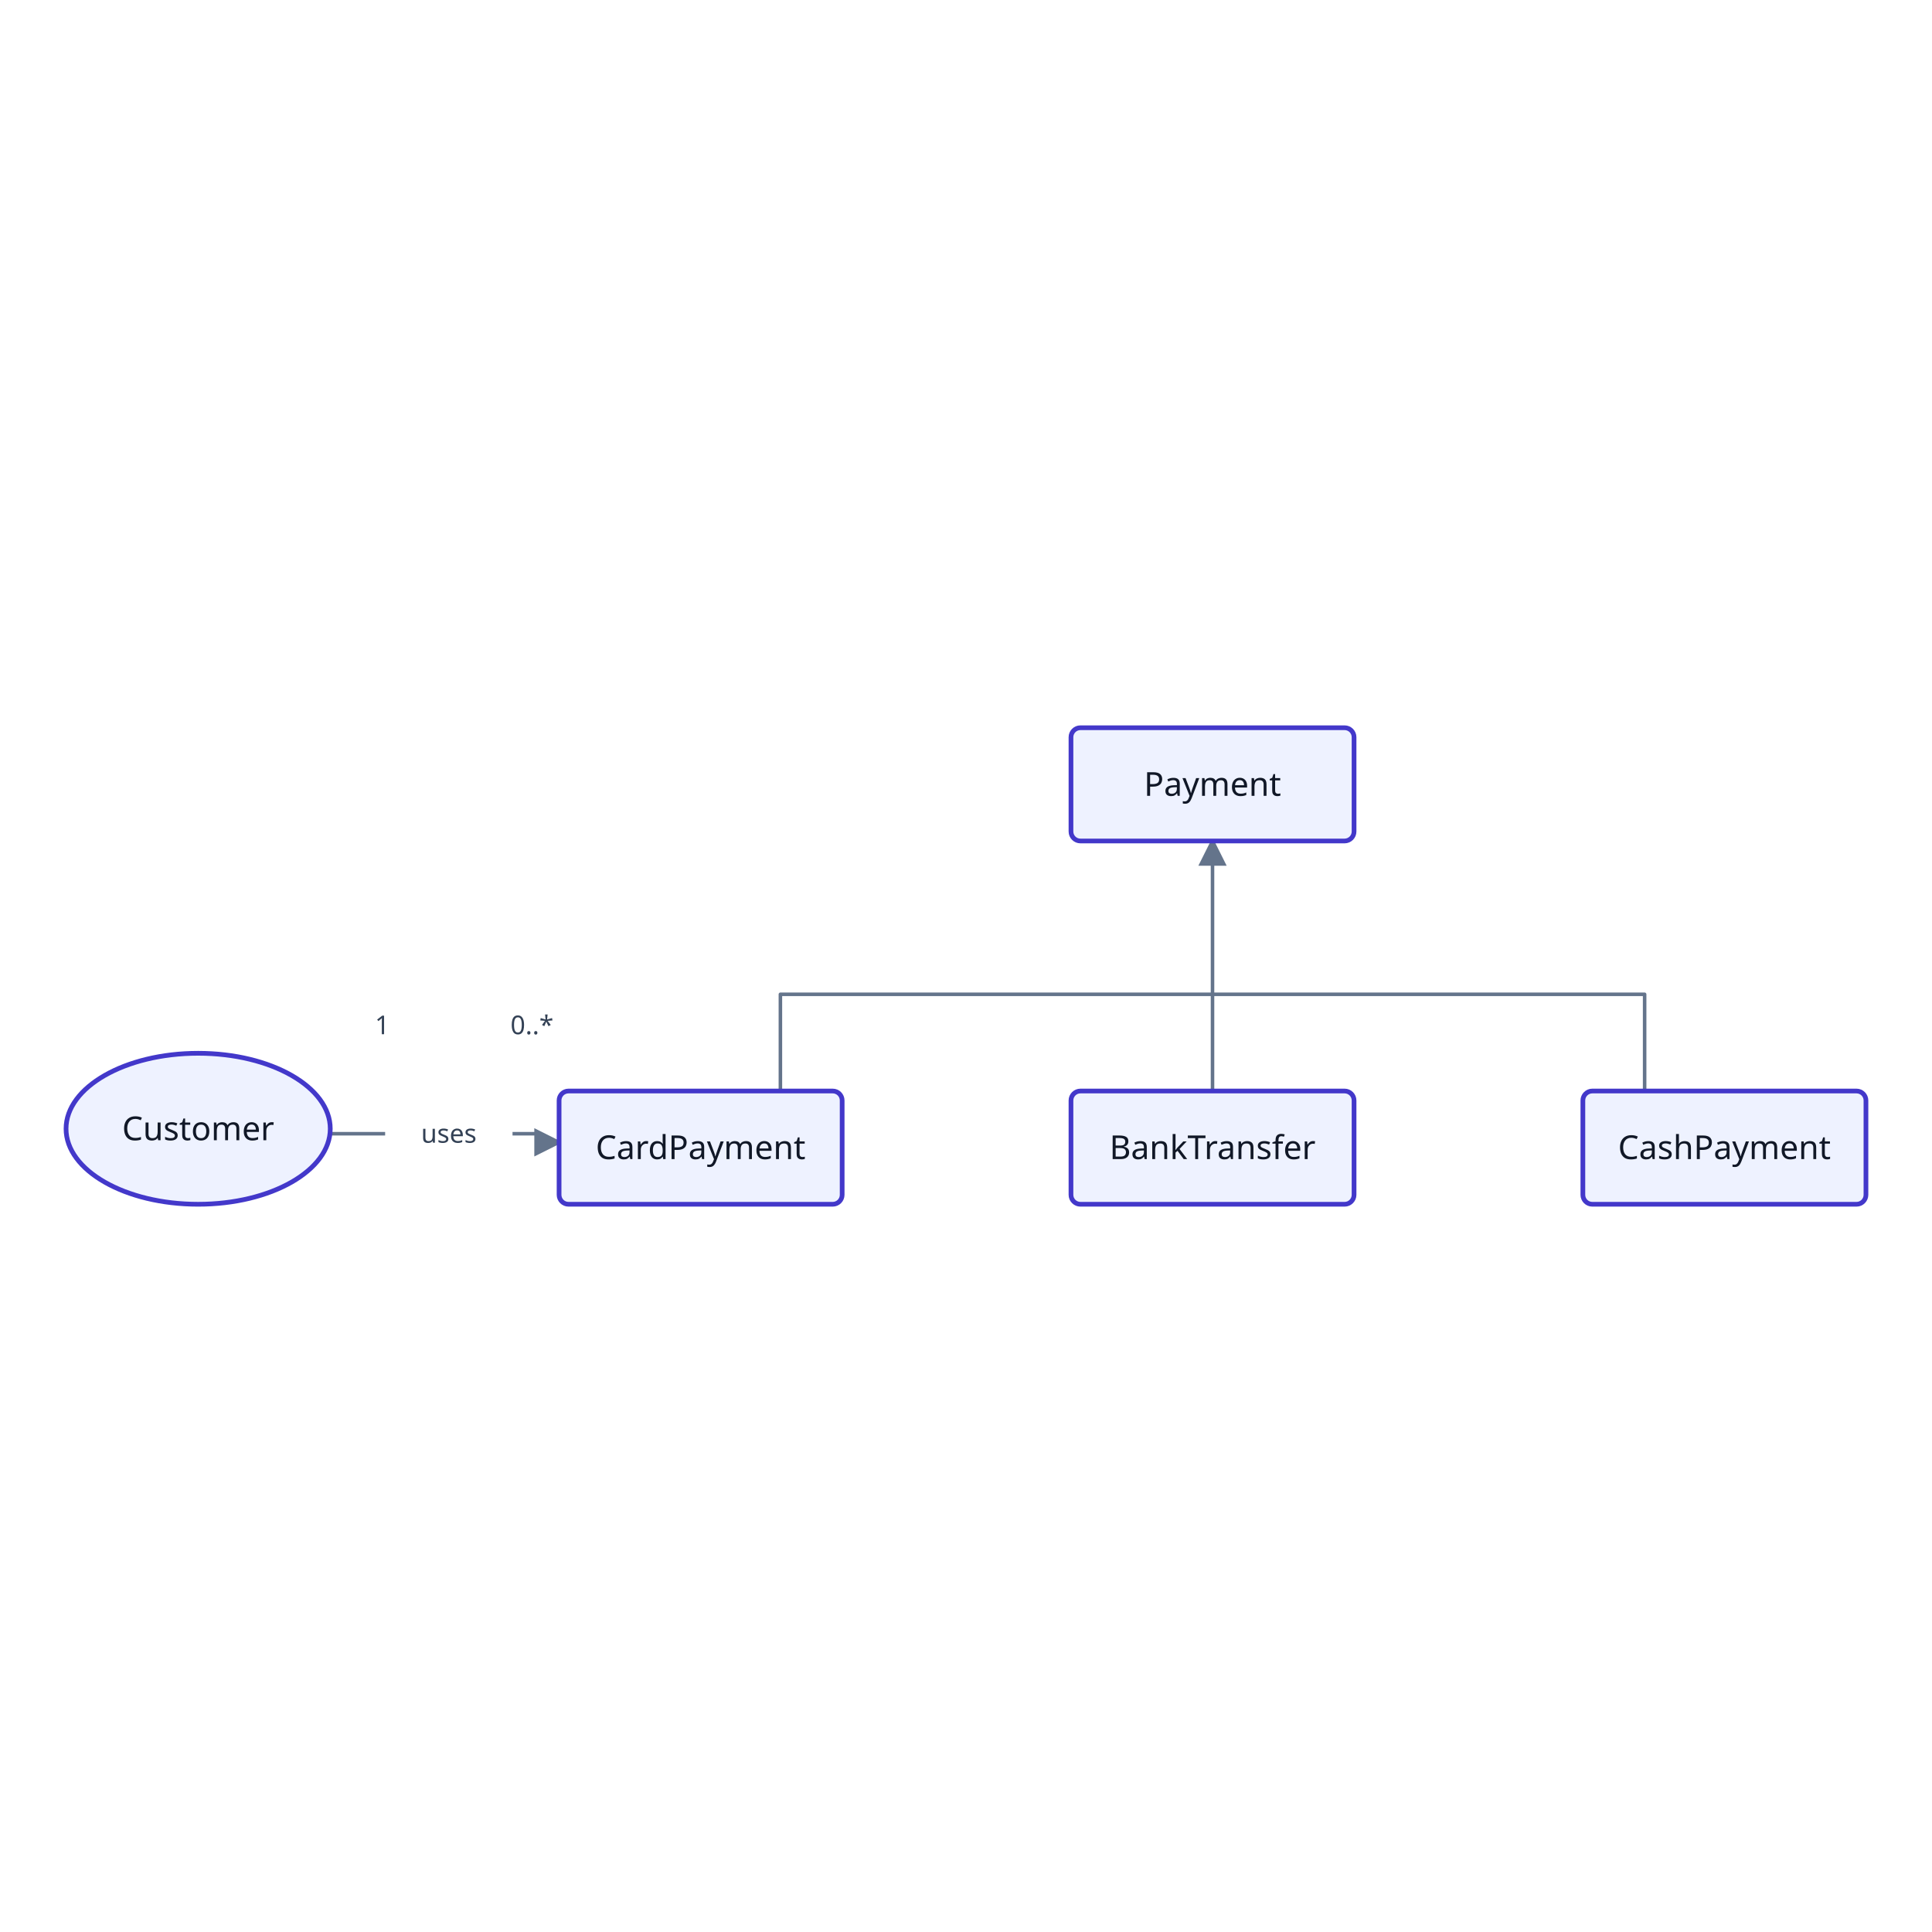
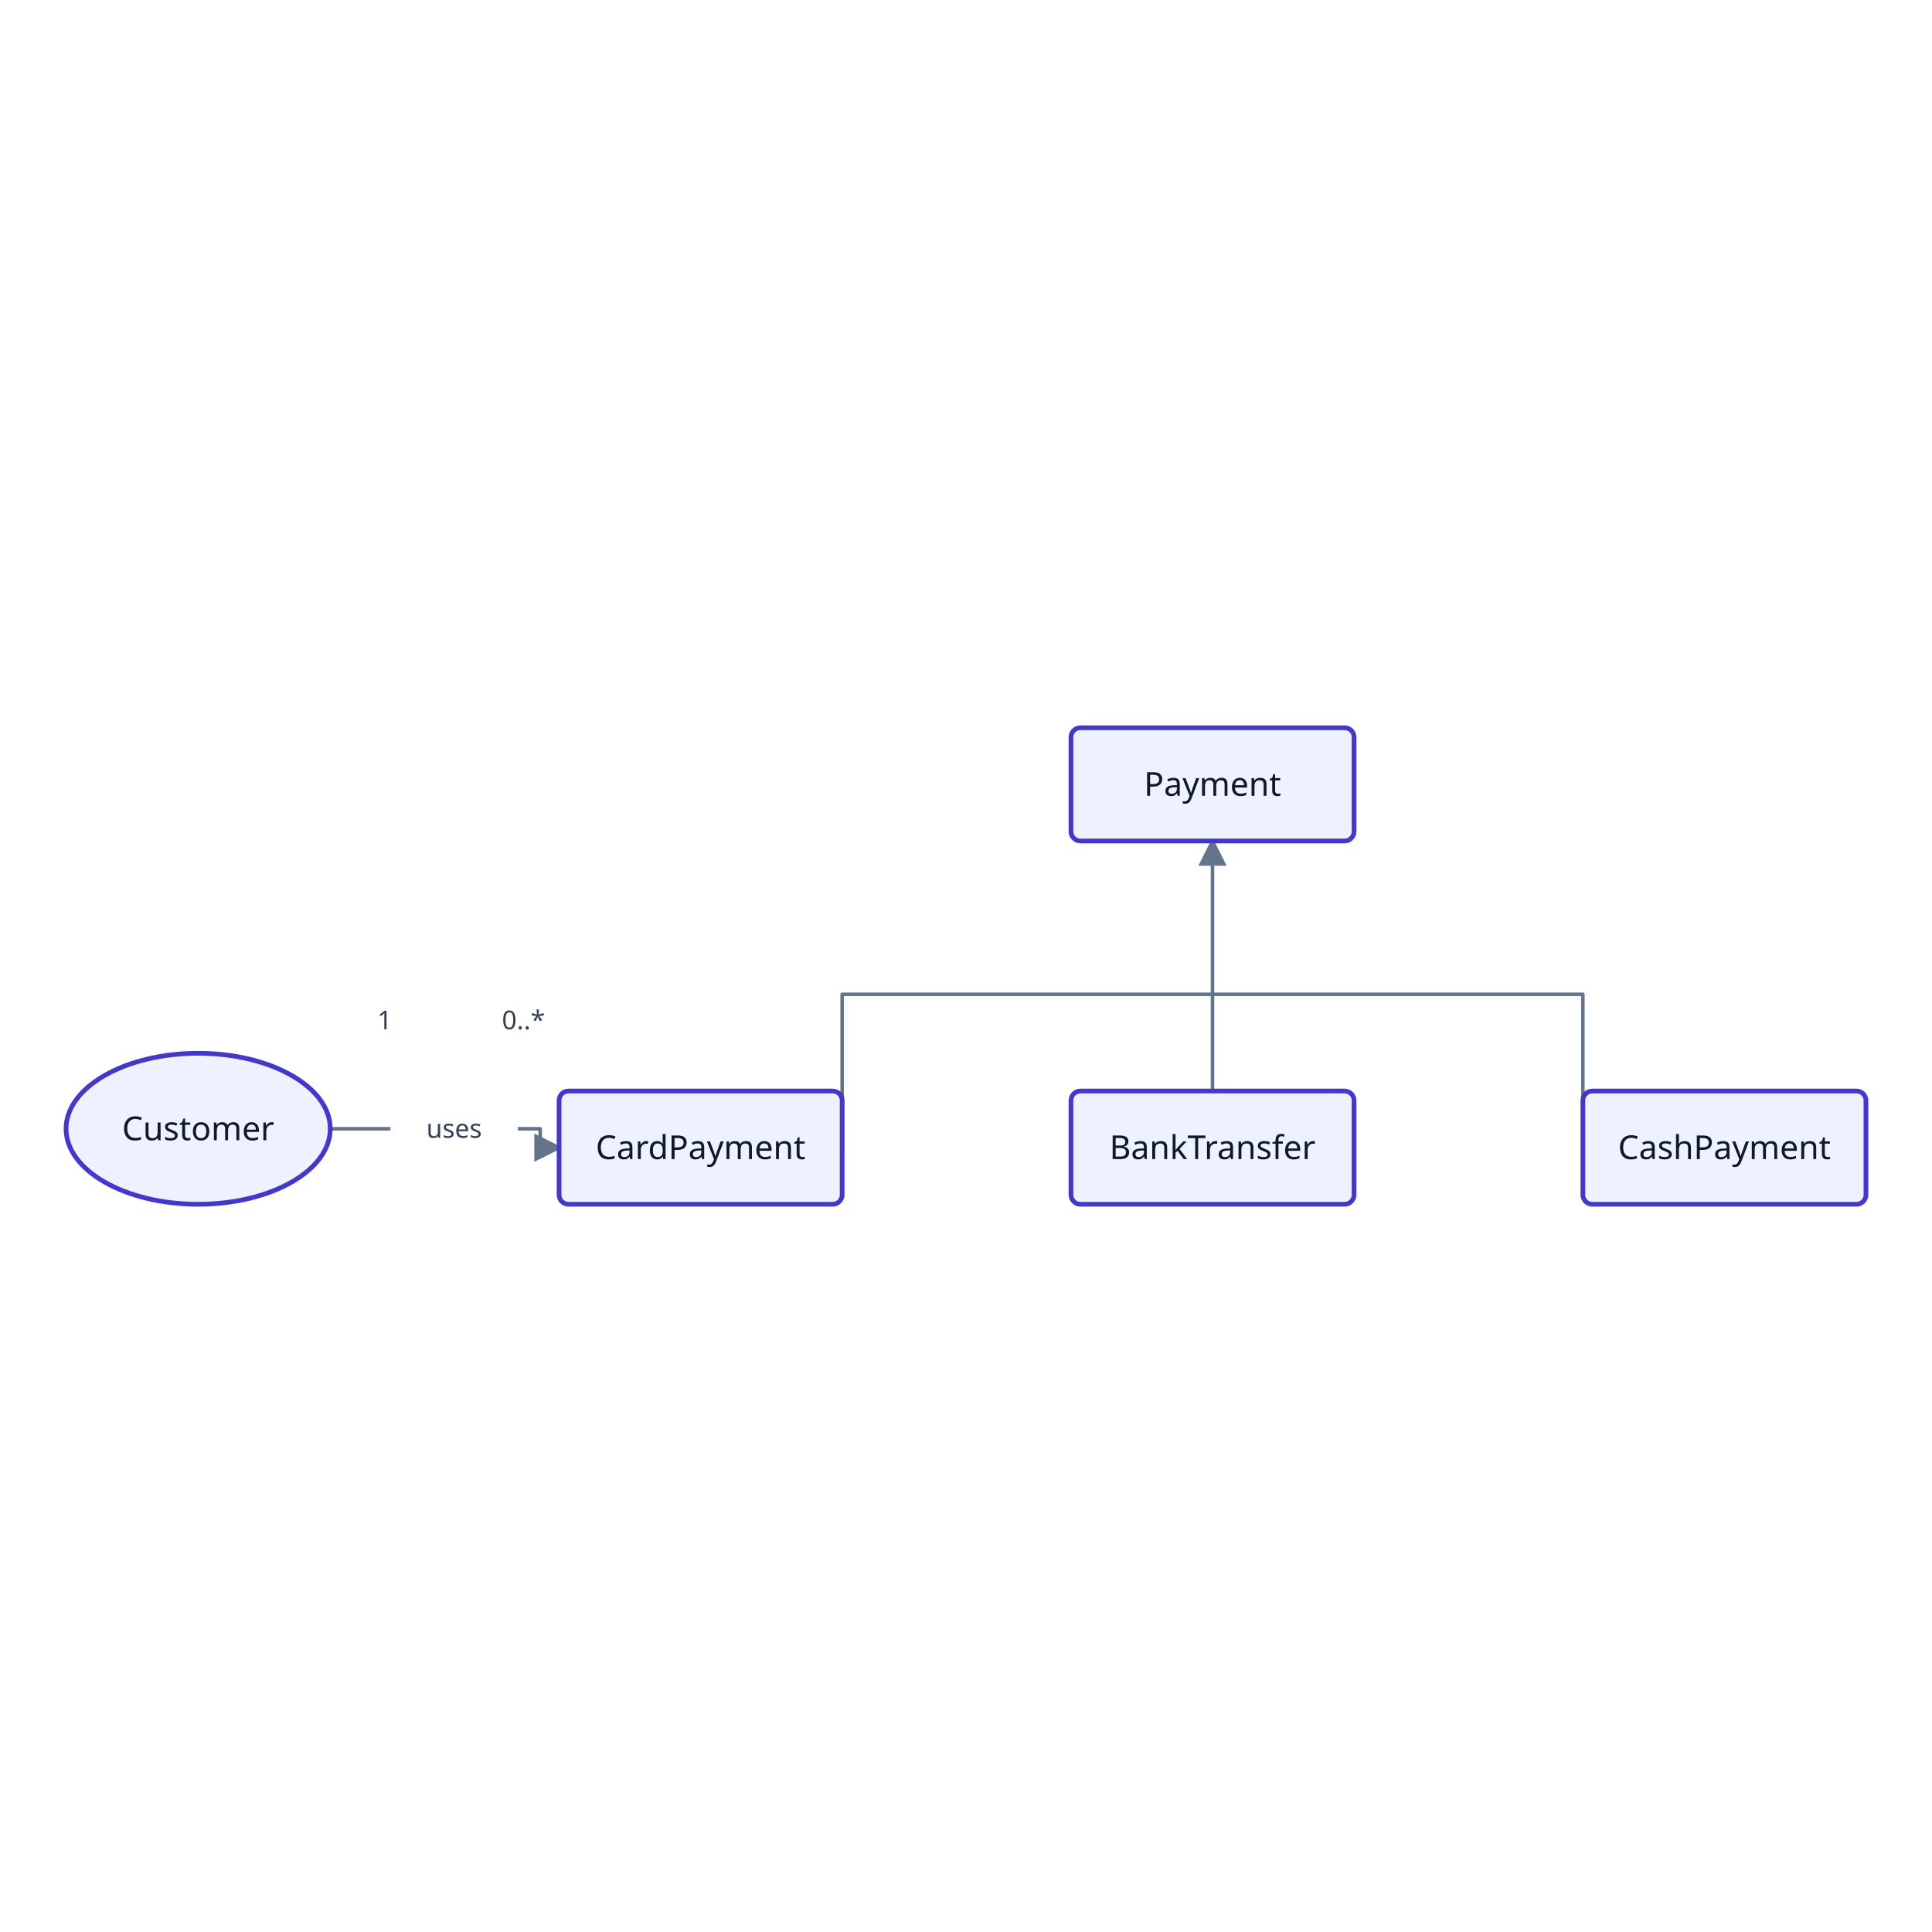
<svg xmlns="http://www.w3.org/2000/svg" width="720" height="720" viewBox="0 0 819 819">
  <defs>
    <marker id="arrow" markerWidth="8" markerHeight="8" refX="7" refY="4" orient="auto">
      <path d="M0,0 L8,4 L0,8 z" fill="#64748b" />
    </marker>
  </defs>
  <rect x="0" y="0" width="819" height="819" fill="#ffffff" />
  <g transform="translate(0 280.5)">
-     <polyline points="330.818,182 330.818,141 514,141" fill="none" stroke="#64748b" stroke-width="1.5" stroke-linecap="round" stroke-linejoin="round" />
+     <polyline points="357,206 357,141 514,141" fill="none" stroke="#64748b" stroke-width="1.5" stroke-linecap="round" stroke-linejoin="round" />
    <polyline points="514,182 514,141" fill="none" stroke="#64748b" stroke-width="1.5" stroke-linecap="round" stroke-linejoin="round" />
-     <polyline points="697.182,182 697.182,141 514,141" fill="none" stroke="#64748b" stroke-width="1.5" stroke-linecap="round" stroke-linejoin="round" />
-     <polyline points="139.879,200.099 229,200.099 229,203.746 237,203.746" fill="none" stroke="#64748b" stroke-width="1.5" stroke-linecap="round" stroke-linejoin="round" marker-end="url(#arrow)" />
+     <polyline points="671,206 671,141 514,141" fill="none" stroke="#64748b" stroke-width="1.5" stroke-linecap="round" stroke-linejoin="round" />
+     <polyline points="140,198 229,198 229,206 237,206" fill="none" stroke="#64748b" stroke-width="1.5" stroke-linecap="round" stroke-linejoin="round" marker-end="url(#arrow)" />
    <polyline points="514,141 514,76" fill="none" stroke="#64748b" stroke-width="1.5" stroke-linecap="round" stroke-linejoin="round" marker-end="url(#arrow)" />
    <rect x="454" y="28" width="120" height="48" rx="4" fill="#eef2ff" stroke="#4338ca" stroke-width="2" />
    <text x="514" y="52" text-anchor="middle" dominant-baseline="middle" font-family="sans-serif" font-size="14" fill="#111827">Payment</text>
    <rect x="237" y="182" width="120" height="48" rx="4" fill="#eef2ff" stroke="#4338ca" stroke-width="2" />
    <text x="297" y="206" text-anchor="middle" dominant-baseline="middle" font-family="sans-serif" font-size="14" fill="#111827">CardPayment</text>
    <rect x="454" y="182" width="120" height="48" rx="4" fill="#eef2ff" stroke="#4338ca" stroke-width="2" />
    <text x="514" y="206" text-anchor="middle" dominant-baseline="middle" font-family="sans-serif" font-size="14" fill="#111827">BankTransfer</text>
    <rect x="671" y="182" width="120" height="48" rx="4" fill="#eef2ff" stroke="#4338ca" stroke-width="2" />
    <text x="731" y="206" text-anchor="middle" dominant-baseline="middle" font-family="sans-serif" font-size="14" fill="#111827">CashPayment</text>
    <ellipse cx="84" cy="198" rx="56" ry="32" fill="#eef2ff" stroke="#4338ca" stroke-width="2" />
    <text x="84" y="198" text-anchor="middle" dominant-baseline="middle" font-family="sans-serif" font-size="14" fill="#111827">Customer</text>
-     <rect x="163.264" y="191.099" width="54" height="18" rx="3" fill="#ffffff" />
-     <text x="190.264" y="200.099" text-anchor="middle" dominant-baseline="middle" font-family="sans-serif" font-size="11" fill="#334155">uses</text>
-     <rect x="153.048" y="145.099" width="18" height="18" rx="3" fill="#ffffff" />
-     <text x="162.048" y="154.099" text-anchor="middle" dominant-baseline="middle" font-family="sans-serif" font-size="11" fill="#334155">1</text>
-     <rect x="212.532" y="145.099" width="26" height="18" rx="3" fill="#ffffff" />
-     <text x="225.532" y="154.099" text-anchor="middle" dominant-baseline="middle" font-family="sans-serif" font-size="11" fill="#334155">0..*</text>
+     <rect x="165.5" y="189" width="54" height="18" rx="3" fill="#ffffff" />
+     <text x="192.5" y="198" text-anchor="middle" dominant-baseline="middle" font-family="sans-serif" font-size="11" fill="#334155">uses</text>
+     <rect x="154.1" y="143" width="18" height="18" rx="3" fill="#ffffff" />
+     <text x="163.1" y="152" text-anchor="middle" dominant-baseline="middle" font-family="sans-serif" font-size="11" fill="#334155">1</text>
+     <rect x="208.9" y="143" width="26" height="18" rx="3" fill="#ffffff" />
+     <text x="221.9" y="152" text-anchor="middle" dominant-baseline="middle" font-family="sans-serif" font-size="11" fill="#334155">0..*</text>
  </g>
</svg>
